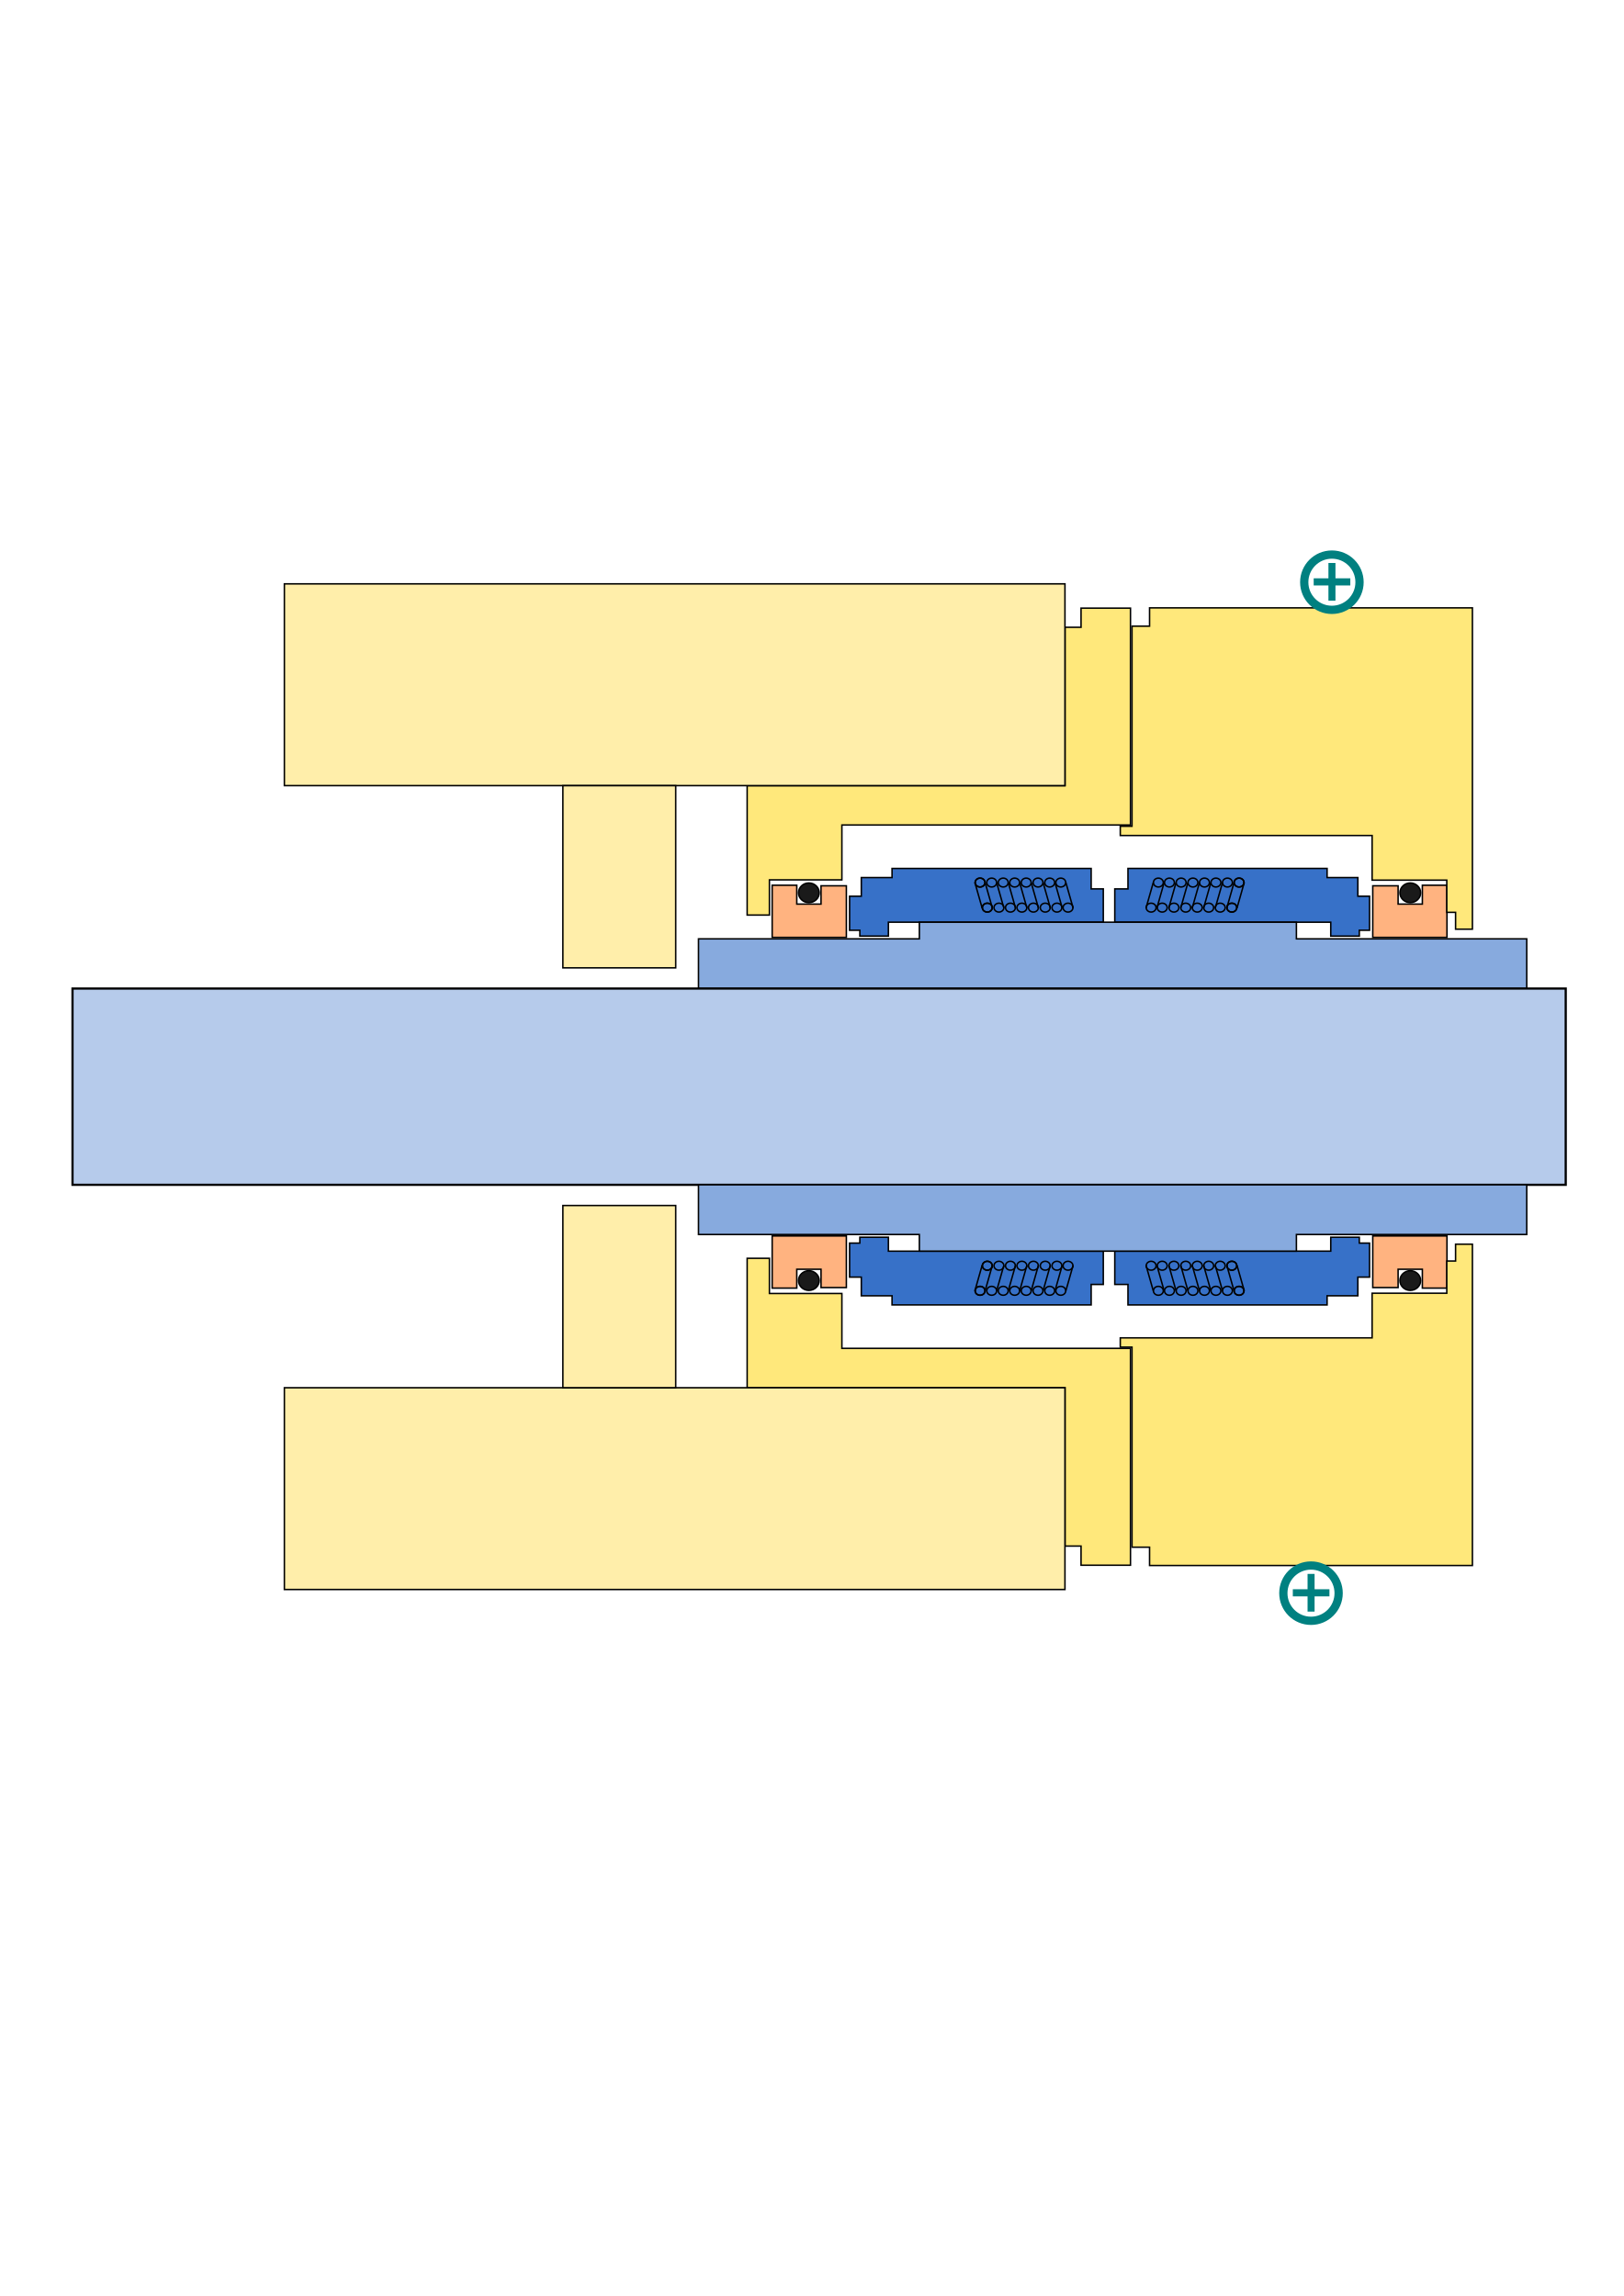
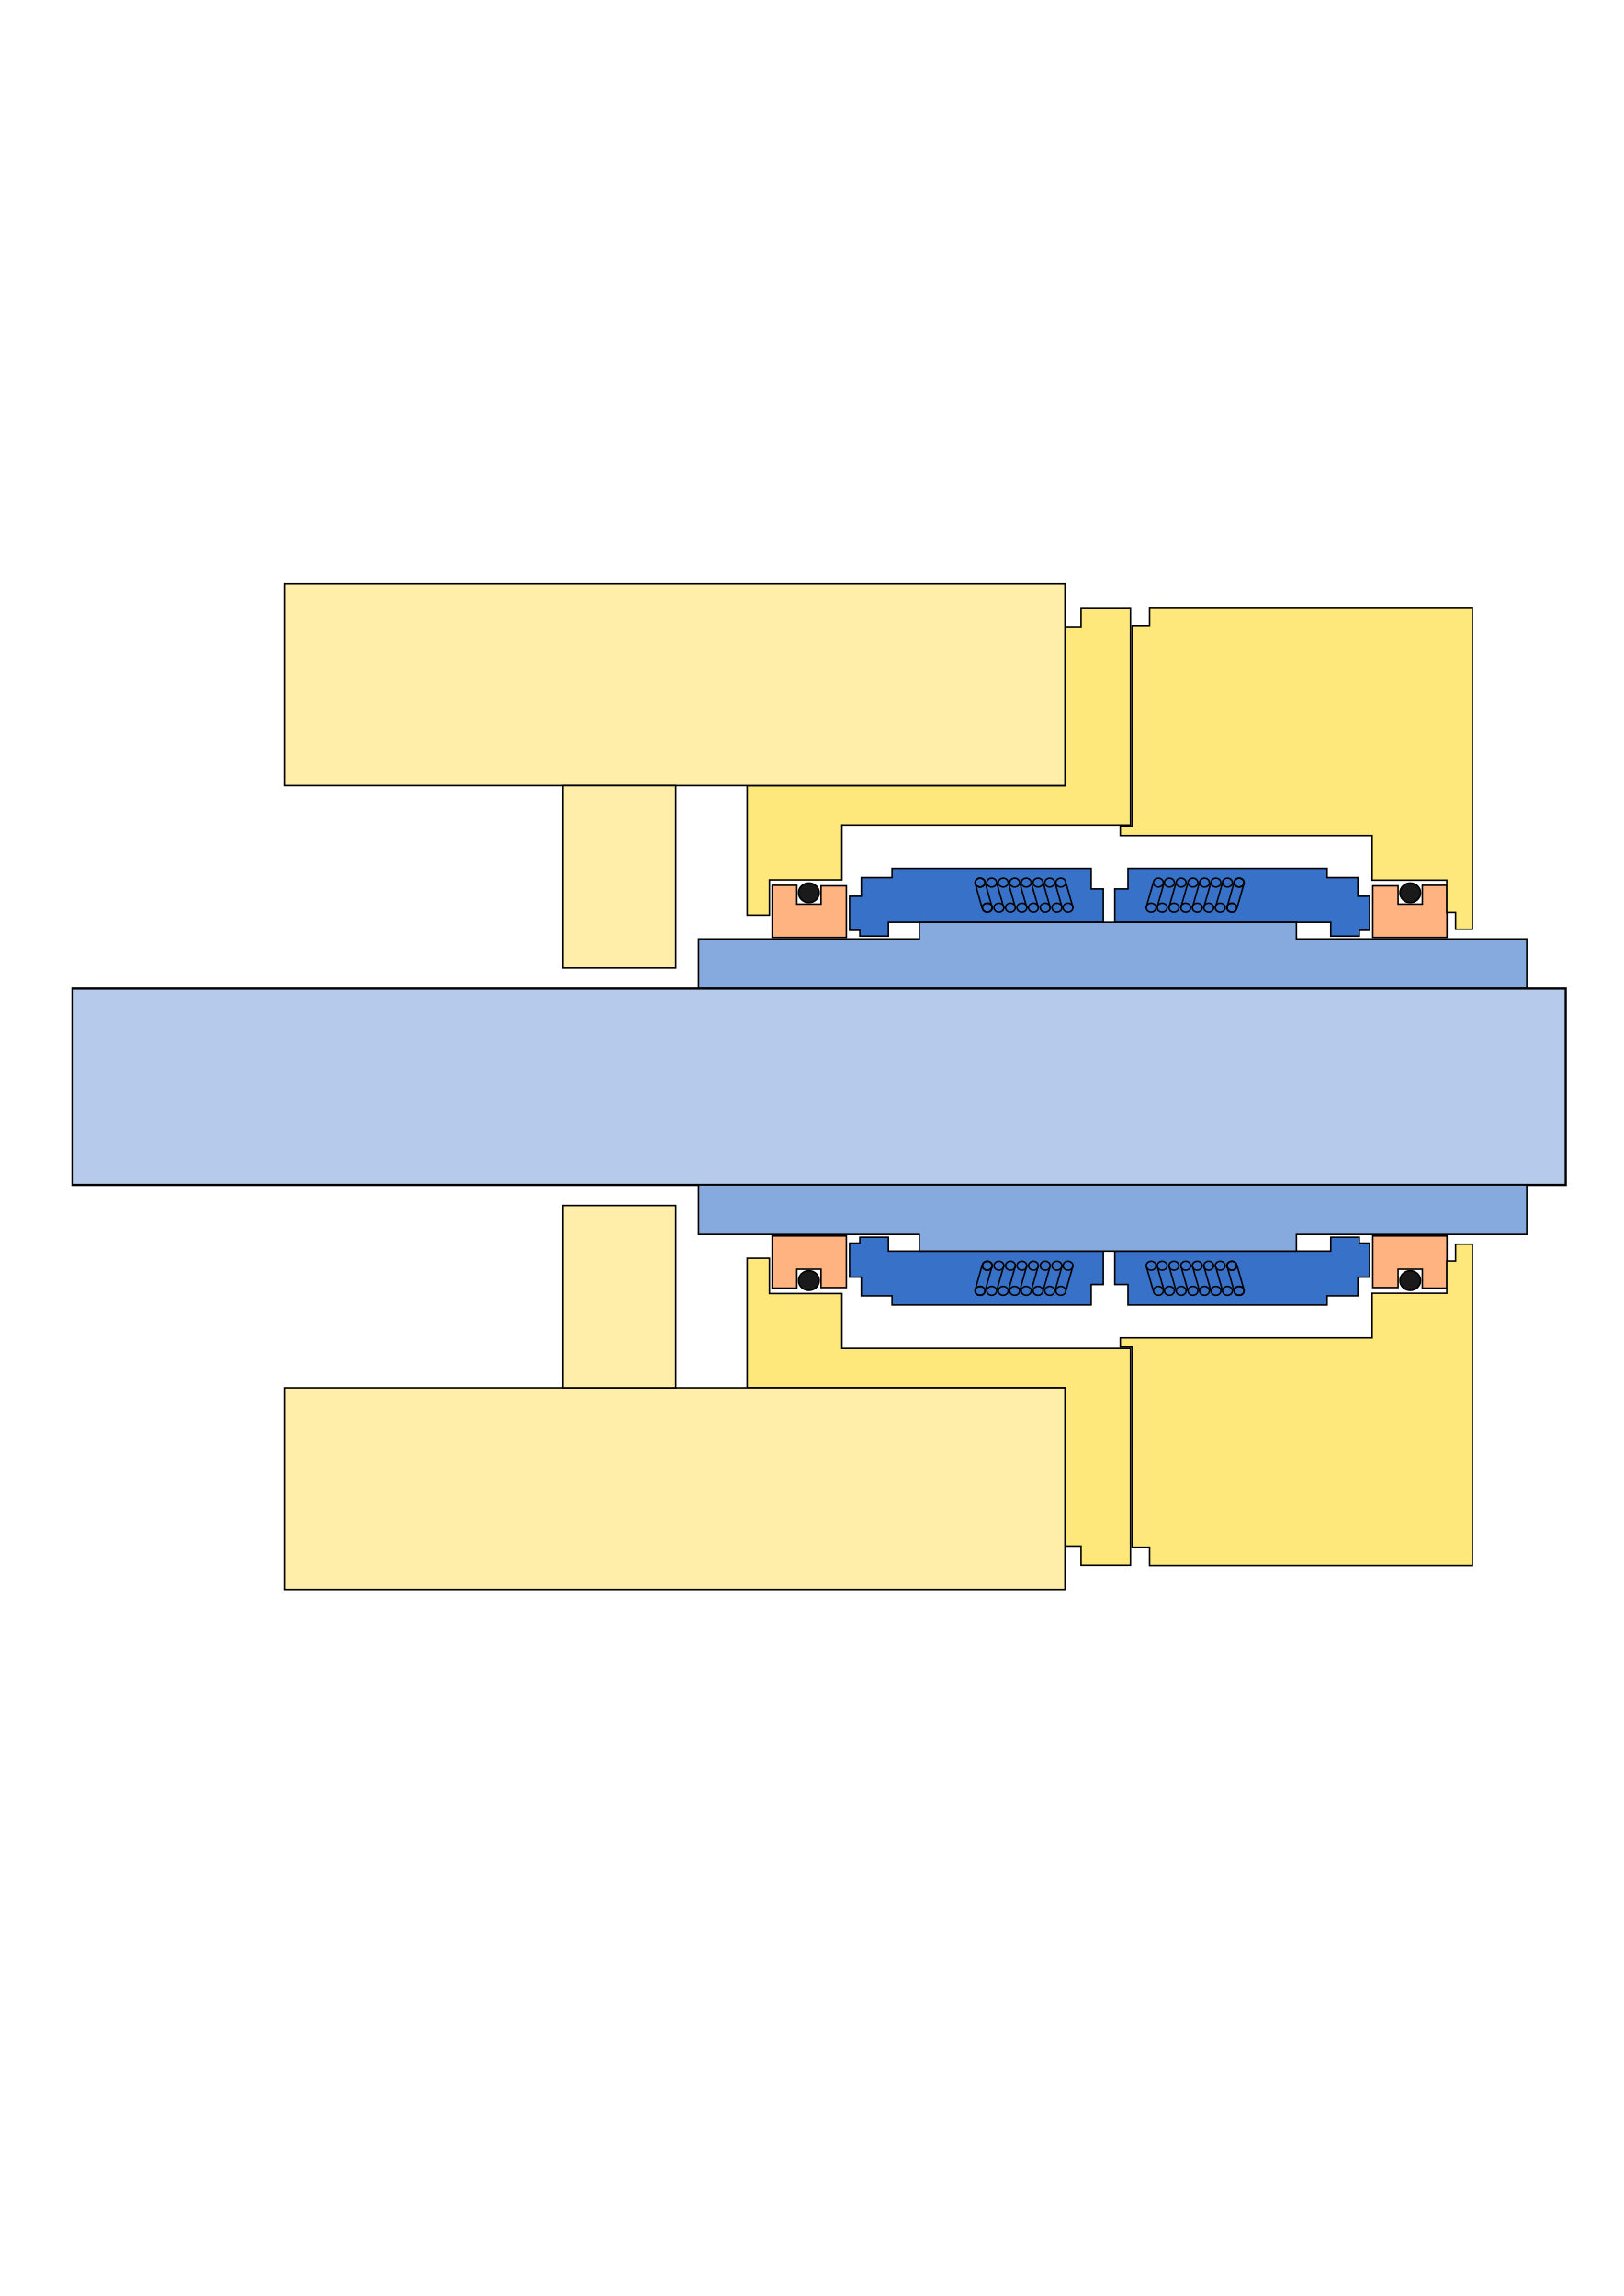
<svg xmlns="http://www.w3.org/2000/svg" width="210mm" height="297mm" viewBox="0 0 210 297" version="1.1" id="svg1">
  <defs id="defs1" />
  <g id="layer1">
    <path style="fill:#3771c8;fill-opacity:1;stroke:#000000;stroke-width:0.191;stroke-dasharray:none;stroke-opacity:1" d="m 144.179,114.985 h 1.706 v -2.651 h 25.754 v 1.184 h 3.977 v 2.414 h 1.515 v 4.403 h -1.326 v 0.757 h -3.693 v -1.799 h -27.933 z" id="path659" />
    <path style="fill:#ffb380;fill-opacity:1;stroke:#000000;stroke-width:0.191;stroke-dasharray:none;stroke-opacity:1" d="m 180.823,114.583 h -3.278 v 6.675 h 9.598 v -6.746 h -3.184 v 2.438 h -3.136 z" id="path660" />
    <ellipse style="fill:none;fill-opacity:1;stroke:#000000;stroke-width:0.191;stroke-dasharray:none;stroke-opacity:1" id="ellipse660" cx="149.815" cy="114.163" rx="0.639" ry="0.574" />
    <ellipse style="fill:none;fill-opacity:1;stroke:#000000;stroke-width:0.191;stroke-dasharray:none;stroke-opacity:1" id="ellipse661" cx="148.88" cy="117.406" rx="0.639" ry="0.574" />
    <ellipse style="fill:none;fill-opacity:1;stroke:#000000;stroke-width:0.191;stroke-dasharray:none;stroke-opacity:1" id="ellipse662" cx="151.247" cy="114.163" rx="0.639" ry="0.574" />
    <ellipse style="fill:none;fill-opacity:1;stroke:#000000;stroke-width:0.191;stroke-dasharray:none;stroke-opacity:1" id="ellipse663" cx="150.312" cy="117.406" rx="0.639" ry="0.574" />
    <ellipse style="fill:none;fill-opacity:1;stroke:#000000;stroke-width:0.191;stroke-dasharray:none;stroke-opacity:1" id="ellipse664" cx="152.762" cy="114.163" rx="0.639" ry="0.574" />
    <ellipse style="fill:none;fill-opacity:1;stroke:#000000;stroke-width:0.191;stroke-dasharray:none;stroke-opacity:1" id="ellipse665" cx="151.827" cy="117.406" rx="0.639" ry="0.574" />
    <ellipse style="fill:none;fill-opacity:1;stroke:#000000;stroke-width:0.191;stroke-dasharray:none;stroke-opacity:1" id="ellipse666" cx="154.288" cy="114.163" rx="0.639" ry="0.574" />
    <ellipse style="fill:none;fill-opacity:1;stroke:#000000;stroke-width:0.191;stroke-dasharray:none;stroke-opacity:1" id="ellipse667" cx="153.353" cy="117.406" rx="0.639" ry="0.574" />
    <ellipse style="fill:none;fill-opacity:1;stroke:#000000;stroke-width:0.191;stroke-dasharray:none;stroke-opacity:1" id="ellipse668" cx="155.78" cy="114.163" rx="0.639" ry="0.574" />
    <ellipse style="fill:none;fill-opacity:1;stroke:#000000;stroke-width:0.191;stroke-dasharray:none;stroke-opacity:1" id="ellipse669" cx="154.845" cy="117.406" rx="0.639" ry="0.574" />
    <ellipse style="fill:none;fill-opacity:1;stroke:#000000;stroke-width:0.191;stroke-dasharray:none;stroke-opacity:1" id="ellipse670" cx="157.259" cy="114.163" rx="0.639" ry="0.574" />
    <ellipse style="fill:none;fill-opacity:1;stroke:#000000;stroke-width:0.191;stroke-dasharray:none;stroke-opacity:1" id="ellipse671" cx="156.324" cy="117.406" rx="0.639" ry="0.574" />
    <ellipse style="fill:none;fill-opacity:1;stroke:#000000;stroke-width:0.191;stroke-dasharray:none;stroke-opacity:1" id="ellipse672" cx="158.75" cy="114.163" rx="0.639" ry="0.574" />
    <ellipse style="fill:none;fill-opacity:1;stroke:#000000;stroke-width:0.191;stroke-dasharray:none;stroke-opacity:1" id="ellipse673" cx="157.815" cy="117.406" rx="0.639" ry="0.574" />
    <ellipse style="fill:none;fill-opacity:1;stroke:#000000;stroke-width:0.191;stroke-dasharray:none;stroke-opacity:1" id="ellipse674" cx="160.253" cy="114.163" rx="0.639" ry="0.574" />
    <ellipse style="fill:none;fill-opacity:1;stroke:#000000;stroke-width:0.191;stroke-dasharray:none;stroke-opacity:1" id="ellipse675" cx="159.318" cy="117.406" rx="0.639" ry="0.574" />
    <ellipse style="fill:none;fill-opacity:1;stroke:#000000;stroke-width:0.191;stroke-dasharray:none;stroke-opacity:1" id="ellipse676" cx="160.253" cy="114.163" rx="0.639" ry="0.574" />
    <ellipse style="fill:none;fill-opacity:1;stroke:#000000;stroke-width:0.191;stroke-dasharray:none;stroke-opacity:1" id="ellipse677" cx="159.318" cy="117.406" rx="0.639" ry="0.574" />
    <path style="fill:none;fill-opacity:1;stroke:#000000;stroke-width:0.191;stroke-dasharray:none;stroke-opacity:1" d="m 160.922,114.166 -0.937,3.297" id="path677" />
    <path style="fill:none;fill-opacity:1;stroke:#000000;stroke-width:0.191;stroke-dasharray:none;stroke-opacity:1" d="m 159.6,114.166 -0.937,3.297" id="path678" />
    <path style="fill:none;fill-opacity:1;stroke:#000000;stroke-width:0.191;stroke-dasharray:none;stroke-opacity:1" d="m 158.111,114.166 -0.937,3.297" id="path679" />
    <path style="fill:none;fill-opacity:1;stroke:#000000;stroke-width:0.191;stroke-dasharray:none;stroke-opacity:1" d="m 156.604,114.166 -0.937,3.297" id="path680" />
    <path style="fill:none;fill-opacity:1;stroke:#000000;stroke-width:0.191;stroke-dasharray:none;stroke-opacity:1" d="m 155.131,114.166 -0.937,3.297" id="path681" />
    <path style="fill:none;fill-opacity:1;stroke:#000000;stroke-width:0.191;stroke-dasharray:none;stroke-opacity:1" d="m 153.642,114.166 -0.937,3.297" id="path682" />
    <path style="fill:none;fill-opacity:1;stroke:#000000;stroke-width:0.191;stroke-dasharray:none;stroke-opacity:1" d="m 152.102,114.166 -0.937,3.297" id="path683" />
    <path style="fill:none;fill-opacity:1;stroke:#000000;stroke-width:0.191;stroke-dasharray:none;stroke-opacity:1" d="m 150.562,114.166 -0.937,3.297" id="path684" />
    <path style="fill:none;fill-opacity:1;stroke:#000000;stroke-width:0.191;stroke-dasharray:none;stroke-opacity:1" d="m 149.156,114.166 -0.937,3.297" id="path685" />
    <ellipse style="fill:#1a1a1a;fill-opacity:1;stroke:#000000;stroke-width:0.191;stroke-dasharray:none;stroke-opacity:1" id="ellipse685" cx="182.397" cy="115.488" rx="1.339" ry="1.272" />
    <path style="fill:#3771c8;fill-opacity:1;stroke:#000000;stroke-width:0.191;stroke-dasharray:none;stroke-opacity:1" d="m 142.694,114.985 h -1.569 v -2.651 h -25.753 v 1.184 h -3.977 v 2.414 h -1.515 v 4.403 h 1.326 v 0.757 h 3.693 v -1.799 h 27.796 z" id="path686" />
    <path style="fill:#ffb380;fill-opacity:1;stroke:#000000;stroke-width:0.191;stroke-dasharray:none;stroke-opacity:1" d="m 106.187,114.583 h 3.278 v 6.675 h -9.598 v -6.746 h 3.184 v 2.438 h 3.136 z" id="path687" />
    <ellipse style="fill:none;fill-opacity:1;stroke:#000000;stroke-width:0.191;stroke-dasharray:none;stroke-opacity:1" id="ellipse687" cx="-137.196" cy="114.163" rx="0.639" ry="0.574" transform="scale(-1,1)" />
    <ellipse style="fill:none;fill-opacity:1;stroke:#000000;stroke-width:0.191;stroke-dasharray:none;stroke-opacity:1" id="ellipse688" cx="-138.131" cy="117.406" rx="0.639" ry="0.574" transform="scale(-1,1)" />
    <ellipse style="fill:none;fill-opacity:1;stroke:#000000;stroke-width:0.191;stroke-dasharray:none;stroke-opacity:1" id="ellipse689" cx="-135.764" cy="114.163" rx="0.639" ry="0.574" transform="scale(-1,1)" />
    <ellipse style="fill:none;fill-opacity:1;stroke:#000000;stroke-width:0.191;stroke-dasharray:none;stroke-opacity:1" id="ellipse690" cx="-136.699" cy="117.406" rx="0.639" ry="0.574" transform="scale(-1,1)" />
    <ellipse style="fill:none;fill-opacity:1;stroke:#000000;stroke-width:0.191;stroke-dasharray:none;stroke-opacity:1" id="ellipse691" cx="-134.249" cy="114.163" rx="0.639" ry="0.574" transform="scale(-1,1)" />
    <ellipse style="fill:none;fill-opacity:1;stroke:#000000;stroke-width:0.191;stroke-dasharray:none;stroke-opacity:1" id="ellipse692" cx="-135.184" cy="117.406" rx="0.639" ry="0.574" transform="scale(-1,1)" />
    <ellipse style="fill:none;fill-opacity:1;stroke:#000000;stroke-width:0.191;stroke-dasharray:none;stroke-opacity:1" id="ellipse693" cx="-132.722" cy="114.163" rx="0.639" ry="0.574" transform="scale(-1,1)" />
    <ellipse style="fill:none;fill-opacity:1;stroke:#000000;stroke-width:0.191;stroke-dasharray:none;stroke-opacity:1" id="ellipse694" cx="-133.657" cy="117.406" rx="0.639" ry="0.574" transform="scale(-1,1)" />
    <ellipse style="fill:none;fill-opacity:1;stroke:#000000;stroke-width:0.191;stroke-dasharray:none;stroke-opacity:1" id="ellipse695" cx="-131.231" cy="114.163" rx="0.639" ry="0.574" transform="scale(-1,1)" />
    <ellipse style="fill:none;fill-opacity:1;stroke:#000000;stroke-width:0.191;stroke-dasharray:none;stroke-opacity:1" id="ellipse696" cx="-132.166" cy="117.406" rx="0.639" ry="0.574" transform="scale(-1,1)" />
    <ellipse style="fill:none;fill-opacity:1;stroke:#000000;stroke-width:0.191;stroke-dasharray:none;stroke-opacity:1" id="ellipse697" cx="-129.751" cy="114.163" rx="0.639" ry="0.574" transform="scale(-1,1)" />
    <ellipse style="fill:none;fill-opacity:1;stroke:#000000;stroke-width:0.191;stroke-dasharray:none;stroke-opacity:1" id="ellipse698" cx="-130.686" cy="117.406" rx="0.639" ry="0.574" transform="scale(-1,1)" />
    <ellipse style="fill:none;fill-opacity:1;stroke:#000000;stroke-width:0.191;stroke-dasharray:none;stroke-opacity:1" id="ellipse699" cx="-128.26" cy="114.163" rx="0.639" ry="0.574" transform="scale(-1,1)" />
    <ellipse style="fill:none;fill-opacity:1;stroke:#000000;stroke-width:0.191;stroke-dasharray:none;stroke-opacity:1" id="ellipse700" cx="-129.195" cy="117.406" rx="0.639" ry="0.574" transform="scale(-1,1)" />
    <ellipse style="fill:none;fill-opacity:1;stroke:#000000;stroke-width:0.191;stroke-dasharray:none;stroke-opacity:1" id="ellipse701" cx="-126.757" cy="114.163" rx="0.639" ry="0.574" transform="scale(-1,1)" />
    <ellipse style="fill:none;fill-opacity:1;stroke:#000000;stroke-width:0.191;stroke-dasharray:none;stroke-opacity:1" id="ellipse702" cx="-127.692" cy="117.406" rx="0.639" ry="0.574" transform="scale(-1,1)" />
    <ellipse style="fill:none;fill-opacity:1;stroke:#000000;stroke-width:0.191;stroke-dasharray:none;stroke-opacity:1" id="ellipse703" cx="-126.757" cy="114.163" rx="0.639" ry="0.574" transform="scale(-1,1)" />
    <ellipse style="fill:none;fill-opacity:1;stroke:#000000;stroke-width:0.191;stroke-dasharray:none;stroke-opacity:1" id="ellipse704" cx="-127.692" cy="117.406" rx="0.639" ry="0.574" transform="scale(-1,1)" />
    <path style="fill:none;fill-opacity:1;stroke:#000000;stroke-width:0.191;stroke-dasharray:none;stroke-opacity:1" d="m 126.088,114.166 0.937,3.297" id="path704" />
    <path style="fill:none;fill-opacity:1;stroke:#000000;stroke-width:0.191;stroke-dasharray:none;stroke-opacity:1" d="m 127.41,114.166 0.937,3.297" id="path705" />
    <path style="fill:none;fill-opacity:1;stroke:#000000;stroke-width:0.191;stroke-dasharray:none;stroke-opacity:1" d="m 128.9,114.166 0.937,3.297" id="path706" />
    <path style="fill:none;fill-opacity:1;stroke:#000000;stroke-width:0.191;stroke-dasharray:none;stroke-opacity:1" d="m 130.406,114.166 0.937,3.297" id="path707" />
    <path style="fill:none;fill-opacity:1;stroke:#000000;stroke-width:0.191;stroke-dasharray:none;stroke-opacity:1" d="m 131.879,114.166 0.937,3.297" id="path708" />
    <path style="fill:none;fill-opacity:1;stroke:#000000;stroke-width:0.191;stroke-dasharray:none;stroke-opacity:1" d="m 133.369,114.166 0.937,3.297" id="path709" />
    <path style="fill:none;fill-opacity:1;stroke:#000000;stroke-width:0.191;stroke-dasharray:none;stroke-opacity:1" d="m 134.909,114.166 0.937,3.297" id="path710" />
    <path style="fill:none;fill-opacity:1;stroke:#000000;stroke-width:0.191;stroke-dasharray:none;stroke-opacity:1" d="m 136.448,114.166 0.937,3.297" id="path711" />
    <path style="fill:none;fill-opacity:1;stroke:#000000;stroke-width:0.191;stroke-dasharray:none;stroke-opacity:1" d="m 137.854,114.166 0.937,3.297" id="path712" />
    <ellipse style="fill:#1a1a1a;fill-opacity:1;stroke:#000000;stroke-width:0.191;stroke-dasharray:none;stroke-opacity:1" id="ellipse712" cx="-104.614" cy="115.488" rx="1.339" ry="1.272" transform="scale(-1,1)" />
    <path style="fill:#ffe87b;fill-opacity:1;stroke:#000000;stroke-width:0.191;stroke-dasharray:none;stroke-opacity:1" d="m 146.406,80.995 h 2.272 v -2.367 h 41.755 v 41.565 h -2.178 v -2.178 h -1.136 v -4.166 h -9.658 v -5.776 h -32.571 v -1.192 h 1.515 z" id="path820" />
    <path style="fill:#ffe87b;fill-opacity:1;stroke:#000000;stroke-width:0.191;stroke-dasharray:none;stroke-opacity:1" d="m 146.21,78.666 h -6.394 v 2.477 h -2.075 v 20.487 h -41.108 v 16.738 h 2.879 v -4.553 h 9.373 v -7.097 h 37.325 z" id="path821" />
    <path id="path853" style="fill:#87aade;fill-opacity:1;stroke:#000000;stroke-width:0.191;stroke-opacity:1" d="m 118.901,119.293 v 2.153 H 90.34 v 6.428 H 197.46 v -6.428 h -29.79 v -2.153 z" />
    <rect style="fill:#ffeeaa;stroke:#000000;stroke-width:0.194;stroke-opacity:1" id="rect853" width="100.955" height="26.099" x="36.78" y="75.525" />
    <rect style="fill:#ffeeaa;stroke:#000000;stroke-width:0.191;stroke-opacity:1" id="rect854" width="14.595" height="23.566" x="72.799" y="101.63" />
    <rect style="fill:#b6cbeb;fill-opacity:1;stroke:#000000;stroke-width:0.287;stroke-opacity:1" id="rect855" width="193.123" height="25.387" x="9.378" y="127.874" />
    <path style="fill:#3771c8;fill-opacity:1;stroke:#000000;stroke-width:0.191;stroke-dasharray:none;stroke-opacity:1" d="m 144.179,166.15 h 1.706 v 2.651 h 25.754 v -1.184 h 3.977 v -2.414 h 1.515 v -4.403 h -1.326 v -0.757 h -3.693 v 1.799 h -27.933 z" id="path917" />
    <path style="fill:#ffb380;fill-opacity:1;stroke:#000000;stroke-width:0.191;stroke-dasharray:none;stroke-opacity:1" d="m 180.823,166.552 h -3.278 v -6.675 h 9.598 v 6.746 h -3.184 v -2.438 h -3.136 z" id="path918" />
    <ellipse style="fill:none;fill-opacity:1;stroke:#000000;stroke-width:0.191;stroke-dasharray:none;stroke-opacity:1" id="ellipse918" cx="149.815" cy="-166.972" rx="0.639" ry="0.574" transform="scale(1,-1)" />
    <ellipse style="fill:none;fill-opacity:1;stroke:#000000;stroke-width:0.191;stroke-dasharray:none;stroke-opacity:1" id="ellipse919" cx="148.88" cy="-163.729" rx="0.639" ry="0.574" transform="scale(1,-1)" />
    <ellipse style="fill:none;fill-opacity:1;stroke:#000000;stroke-width:0.191;stroke-dasharray:none;stroke-opacity:1" id="ellipse920" cx="151.247" cy="-166.972" rx="0.639" ry="0.574" transform="scale(1,-1)" />
    <ellipse style="fill:none;fill-opacity:1;stroke:#000000;stroke-width:0.191;stroke-dasharray:none;stroke-opacity:1" id="ellipse921" cx="150.312" cy="-163.729" rx="0.639" ry="0.574" transform="scale(1,-1)" />
    <ellipse style="fill:none;fill-opacity:1;stroke:#000000;stroke-width:0.191;stroke-dasharray:none;stroke-opacity:1" id="ellipse922" cx="152.762" cy="-166.972" rx="0.639" ry="0.574" transform="scale(1,-1)" />
    <ellipse style="fill:none;fill-opacity:1;stroke:#000000;stroke-width:0.191;stroke-dasharray:none;stroke-opacity:1" id="ellipse923" cx="151.827" cy="-163.729" rx="0.639" ry="0.574" transform="scale(1,-1)" />
    <ellipse style="fill:none;fill-opacity:1;stroke:#000000;stroke-width:0.191;stroke-dasharray:none;stroke-opacity:1" id="ellipse924" cx="154.288" cy="-166.972" rx="0.639" ry="0.574" transform="scale(1,-1)" />
    <ellipse style="fill:none;fill-opacity:1;stroke:#000000;stroke-width:0.191;stroke-dasharray:none;stroke-opacity:1" id="ellipse925" cx="153.353" cy="-163.729" rx="0.639" ry="0.574" transform="scale(1,-1)" />
    <ellipse style="fill:none;fill-opacity:1;stroke:#000000;stroke-width:0.191;stroke-dasharray:none;stroke-opacity:1" id="ellipse926" cx="155.78" cy="-166.972" rx="0.639" ry="0.574" transform="scale(1,-1)" />
    <ellipse style="fill:none;fill-opacity:1;stroke:#000000;stroke-width:0.191;stroke-dasharray:none;stroke-opacity:1" id="ellipse927" cx="154.845" cy="-163.729" rx="0.639" ry="0.574" transform="scale(1,-1)" />
    <ellipse style="fill:none;fill-opacity:1;stroke:#000000;stroke-width:0.191;stroke-dasharray:none;stroke-opacity:1" id="ellipse928" cx="157.259" cy="-166.972" rx="0.639" ry="0.574" transform="scale(1,-1)" />
    <ellipse style="fill:none;fill-opacity:1;stroke:#000000;stroke-width:0.191;stroke-dasharray:none;stroke-opacity:1" id="ellipse929" cx="156.324" cy="-163.729" rx="0.639" ry="0.574" transform="scale(1,-1)" />
    <ellipse style="fill:none;fill-opacity:1;stroke:#000000;stroke-width:0.191;stroke-dasharray:none;stroke-opacity:1" id="ellipse930" cx="158.75" cy="-166.972" rx="0.639" ry="0.574" transform="scale(1,-1)" />
    <ellipse style="fill:none;fill-opacity:1;stroke:#000000;stroke-width:0.191;stroke-dasharray:none;stroke-opacity:1" id="ellipse931" cx="157.815" cy="-163.729" rx="0.639" ry="0.574" transform="scale(1,-1)" />
    <ellipse style="fill:none;fill-opacity:1;stroke:#000000;stroke-width:0.191;stroke-dasharray:none;stroke-opacity:1" id="ellipse932" cx="160.253" cy="-166.972" rx="0.639" ry="0.574" transform="scale(1,-1)" />
    <ellipse style="fill:none;fill-opacity:1;stroke:#000000;stroke-width:0.191;stroke-dasharray:none;stroke-opacity:1" id="ellipse933" cx="159.318" cy="-163.729" rx="0.639" ry="0.574" transform="scale(1,-1)" />
    <ellipse style="fill:none;fill-opacity:1;stroke:#000000;stroke-width:0.191;stroke-dasharray:none;stroke-opacity:1" id="ellipse934" cx="160.253" cy="-166.972" rx="0.639" ry="0.574" transform="scale(1,-1)" />
    <ellipse style="fill:none;fill-opacity:1;stroke:#000000;stroke-width:0.191;stroke-dasharray:none;stroke-opacity:1" id="ellipse935" cx="159.318" cy="-163.729" rx="0.639" ry="0.574" transform="scale(1,-1)" />
    <path style="fill:none;fill-opacity:1;stroke:#000000;stroke-width:0.191;stroke-dasharray:none;stroke-opacity:1" d="m 160.922,166.969 -0.937,-3.297" id="path935" />
    <path style="fill:none;fill-opacity:1;stroke:#000000;stroke-width:0.191;stroke-dasharray:none;stroke-opacity:1" d="m 159.6,166.969 -0.937,-3.297" id="path936" />
    <path style="fill:none;fill-opacity:1;stroke:#000000;stroke-width:0.191;stroke-dasharray:none;stroke-opacity:1" d="m 158.111,166.969 -0.937,-3.297" id="path937" />
    <path style="fill:none;fill-opacity:1;stroke:#000000;stroke-width:0.191;stroke-dasharray:none;stroke-opacity:1" d="m 156.604,166.969 -0.937,-3.297" id="path938" />
    <path style="fill:none;fill-opacity:1;stroke:#000000;stroke-width:0.191;stroke-dasharray:none;stroke-opacity:1" d="m 155.131,166.969 -0.937,-3.297" id="path939" />
    <path style="fill:none;fill-opacity:1;stroke:#000000;stroke-width:0.191;stroke-dasharray:none;stroke-opacity:1" d="m 153.642,166.969 -0.937,-3.297" id="path940" />
    <path style="fill:none;fill-opacity:1;stroke:#000000;stroke-width:0.191;stroke-dasharray:none;stroke-opacity:1" d="m 152.102,166.969 -0.937,-3.297" id="path941" />
    <path style="fill:none;fill-opacity:1;stroke:#000000;stroke-width:0.191;stroke-dasharray:none;stroke-opacity:1" d="m 150.562,166.969 -0.937,-3.297" id="path942" />
    <path style="fill:none;fill-opacity:1;stroke:#000000;stroke-width:0.191;stroke-dasharray:none;stroke-opacity:1" d="m 149.156,166.969 -0.937,-3.297" id="path943" />
    <ellipse style="fill:#1a1a1a;fill-opacity:1;stroke:#000000;stroke-width:0.191;stroke-dasharray:none;stroke-opacity:1" id="ellipse943" cx="182.397" cy="-165.647" rx="1.339" ry="1.272" transform="scale(1,-1)" />
    <path style="fill:#3771c8;fill-opacity:1;stroke:#000000;stroke-width:0.191;stroke-dasharray:none;stroke-opacity:1" d="m 142.694,166.15 h -1.569 v 2.651 h -25.753 v -1.184 h -3.977 v -2.414 h -1.515 v -4.403 h 1.326 v -0.757 h 3.693 v 1.799 h 27.796 z" id="path944" />
    <path style="fill:#ffb380;fill-opacity:1;stroke:#000000;stroke-width:0.191;stroke-dasharray:none;stroke-opacity:1" d="m 106.187,166.552 h 3.278 v -6.675 h -9.598 v 6.746 h 3.184 v -2.438 h 3.136 z" id="path945" />
    <ellipse style="fill:none;fill-opacity:1;stroke:#000000;stroke-width:0.191;stroke-dasharray:none;stroke-opacity:1" id="ellipse945" cx="-137.196" cy="-166.972" rx="0.639" ry="0.574" transform="scale(-1)" />
    <ellipse style="fill:none;fill-opacity:1;stroke:#000000;stroke-width:0.191;stroke-dasharray:none;stroke-opacity:1" id="ellipse946" cx="-138.131" cy="-163.729" rx="0.639" ry="0.574" transform="scale(-1)" />
    <ellipse style="fill:none;fill-opacity:1;stroke:#000000;stroke-width:0.191;stroke-dasharray:none;stroke-opacity:1" id="ellipse947" cx="-135.764" cy="-166.972" rx="0.639" ry="0.574" transform="scale(-1)" />
    <ellipse style="fill:none;fill-opacity:1;stroke:#000000;stroke-width:0.191;stroke-dasharray:none;stroke-opacity:1" id="ellipse948" cx="-136.699" cy="-163.729" rx="0.639" ry="0.574" transform="scale(-1)" />
    <ellipse style="fill:none;fill-opacity:1;stroke:#000000;stroke-width:0.191;stroke-dasharray:none;stroke-opacity:1" id="ellipse949" cx="-134.249" cy="-166.972" rx="0.639" ry="0.574" transform="scale(-1)" />
    <ellipse style="fill:none;fill-opacity:1;stroke:#000000;stroke-width:0.191;stroke-dasharray:none;stroke-opacity:1" id="ellipse950" cx="-135.184" cy="-163.729" rx="0.639" ry="0.574" transform="scale(-1)" />
    <ellipse style="fill:none;fill-opacity:1;stroke:#000000;stroke-width:0.191;stroke-dasharray:none;stroke-opacity:1" id="ellipse951" cx="-132.722" cy="-166.972" rx="0.639" ry="0.574" transform="scale(-1)" />
    <ellipse style="fill:none;fill-opacity:1;stroke:#000000;stroke-width:0.191;stroke-dasharray:none;stroke-opacity:1" id="ellipse952" cx="-133.657" cy="-163.729" rx="0.639" ry="0.574" transform="scale(-1)" />
    <ellipse style="fill:none;fill-opacity:1;stroke:#000000;stroke-width:0.191;stroke-dasharray:none;stroke-opacity:1" id="ellipse953" cx="-131.231" cy="-166.972" rx="0.639" ry="0.574" transform="scale(-1)" />
    <ellipse style="fill:none;fill-opacity:1;stroke:#000000;stroke-width:0.191;stroke-dasharray:none;stroke-opacity:1" id="ellipse954" cx="-132.166" cy="-163.729" rx="0.639" ry="0.574" transform="scale(-1)" />
    <ellipse style="fill:none;fill-opacity:1;stroke:#000000;stroke-width:0.191;stroke-dasharray:none;stroke-opacity:1" id="ellipse955" cx="-129.751" cy="-166.972" rx="0.639" ry="0.574" transform="scale(-1)" />
    <ellipse style="fill:none;fill-opacity:1;stroke:#000000;stroke-width:0.191;stroke-dasharray:none;stroke-opacity:1" id="ellipse956" cx="-130.686" cy="-163.729" rx="0.639" ry="0.574" transform="scale(-1)" />
    <ellipse style="fill:none;fill-opacity:1;stroke:#000000;stroke-width:0.191;stroke-dasharray:none;stroke-opacity:1" id="ellipse957" cx="-128.26" cy="-166.972" rx="0.639" ry="0.574" transform="scale(-1)" />
    <ellipse style="fill:none;fill-opacity:1;stroke:#000000;stroke-width:0.191;stroke-dasharray:none;stroke-opacity:1" id="ellipse958" cx="-129.195" cy="-163.729" rx="0.639" ry="0.574" transform="scale(-1)" />
    <ellipse style="fill:none;fill-opacity:1;stroke:#000000;stroke-width:0.191;stroke-dasharray:none;stroke-opacity:1" id="ellipse959" cx="-126.757" cy="-166.972" rx="0.639" ry="0.574" transform="scale(-1)" />
    <ellipse style="fill:none;fill-opacity:1;stroke:#000000;stroke-width:0.191;stroke-dasharray:none;stroke-opacity:1" id="ellipse960" cx="-127.692" cy="-163.729" rx="0.639" ry="0.574" transform="scale(-1)" />
    <ellipse style="fill:none;fill-opacity:1;stroke:#000000;stroke-width:0.191;stroke-dasharray:none;stroke-opacity:1" id="ellipse961" cx="-126.757" cy="-166.972" rx="0.639" ry="0.574" transform="scale(-1)" />
    <ellipse style="fill:none;fill-opacity:1;stroke:#000000;stroke-width:0.191;stroke-dasharray:none;stroke-opacity:1" id="ellipse962" cx="-127.692" cy="-163.729" rx="0.639" ry="0.574" transform="scale(-1)" />
    <path style="fill:none;fill-opacity:1;stroke:#000000;stroke-width:0.191;stroke-dasharray:none;stroke-opacity:1" d="m 126.088,166.969 0.937,-3.297" id="path962" />
    <path style="fill:none;fill-opacity:1;stroke:#000000;stroke-width:0.191;stroke-dasharray:none;stroke-opacity:1" d="m 127.41,166.969 0.937,-3.297" id="path963" />
    <path style="fill:none;fill-opacity:1;stroke:#000000;stroke-width:0.191;stroke-dasharray:none;stroke-opacity:1" d="m 128.9,166.969 0.937,-3.297" id="path964" />
    <path style="fill:none;fill-opacity:1;stroke:#000000;stroke-width:0.191;stroke-dasharray:none;stroke-opacity:1" d="m 130.406,166.969 0.937,-3.297" id="path965" />
    <path style="fill:none;fill-opacity:1;stroke:#000000;stroke-width:0.191;stroke-dasharray:none;stroke-opacity:1" d="m 131.879,166.969 0.937,-3.297" id="path966" />
    <path style="fill:none;fill-opacity:1;stroke:#000000;stroke-width:0.191;stroke-dasharray:none;stroke-opacity:1" d="m 133.369,166.969 0.937,-3.297" id="path967" />
    <path style="fill:none;fill-opacity:1;stroke:#000000;stroke-width:0.191;stroke-dasharray:none;stroke-opacity:1" d="m 134.909,166.969 0.937,-3.297" id="path968" />
    <path style="fill:none;fill-opacity:1;stroke:#000000;stroke-width:0.191;stroke-dasharray:none;stroke-opacity:1" d="m 136.448,166.969 0.937,-3.297" id="path969" />
    <path style="fill:none;fill-opacity:1;stroke:#000000;stroke-width:0.191;stroke-dasharray:none;stroke-opacity:1" d="m 137.854,166.969 0.937,-3.297" id="path970" />
    <ellipse style="fill:#1a1a1a;fill-opacity:1;stroke:#000000;stroke-width:0.191;stroke-dasharray:none;stroke-opacity:1" id="ellipse970" cx="-104.614" cy="-165.647" rx="1.339" ry="1.272" transform="scale(-1)" />
    <path style="fill:#ffe87b;fill-opacity:1;stroke:#000000;stroke-width:0.191;stroke-dasharray:none;stroke-opacity:1" d="m 146.406,200.141 h 2.272 v 2.367 h 41.755 v -41.566 h -2.178 v 2.178 h -1.136 v 4.166 h -9.658 v 5.776 h -32.571 v 1.192 h 1.515 z" id="path971" />
    <path style="fill:#ffe87b;fill-opacity:1;stroke:#000000;stroke-width:0.191;stroke-dasharray:none;stroke-opacity:1" d="m 146.21,202.47 h -6.394 v -2.477 h -2.075 v -20.487 h -41.108 v -16.738 h 2.879 v 4.553 h 9.373 v 7.097 h 37.325 z" id="path972" />
    <path id="path1000" style="fill:#87aade;fill-opacity:1;stroke:#000000;stroke-width:0.191;stroke-opacity:1" d="m 118.901,161.842 v -2.153 H 90.34 v -6.428 H 197.46 v 6.428 h -29.79 v 2.153 z" />
    <rect style="fill:#ffeeaa;stroke:#000000;stroke-width:0.194;stroke-opacity:1" id="rect1000" width="100.955" height="26.099" x="36.78" y="-205.61" transform="scale(1,-1)" />
    <rect style="fill:#ffeeaa;stroke:#000000;stroke-width:0.191;stroke-opacity:1" id="rect1001" width="14.595" height="23.566" x="72.799" y="-179.506" transform="scale(1,-1)" />
-     <circle style="fill:none;stroke:#008080;stroke-width:1.068;stroke-dasharray:none" id="path116" cx="172.258" cy="75.312" r="3.576" />
-     <text xml:space="preserve" style="font-size:9.532px;font-family:'Open Sans';-inkscape-font-specification:'Open Sans, Normal';writing-mode:lr-tb;direction:ltr;fill:#008080;stroke:#008080;stroke-width:0.267;stroke-dasharray:none" x="169.556" y="78.628" id="text118">
-       <tspan id="tspan118" style="fill:#008080;stroke:#008080;stroke-width:0.267;stroke-dasharray:none" x="169.556" y="78.628">+</tspan>
-     </text>
-     <circle style="fill:none;stroke:#008080;stroke-width:1.068;stroke-dasharray:none" id="circle118" cx="169.556" cy="206.084" r="3.576" />
-     <text xml:space="preserve" style="font-size:9.532px;font-family:'Open Sans';-inkscape-font-specification:'Open Sans, Normal';writing-mode:lr-tb;direction:ltr;fill:#008080;stroke:#008080;stroke-width:0.267;stroke-dasharray:none" x="166.854" y="209.399" id="text119">
-       <tspan id="tspan119" style="fill:#008080;stroke:#008080;stroke-width:0.267;stroke-dasharray:none" x="166.854" y="209.399">+</tspan>
-     </text>
  </g>
</svg>
